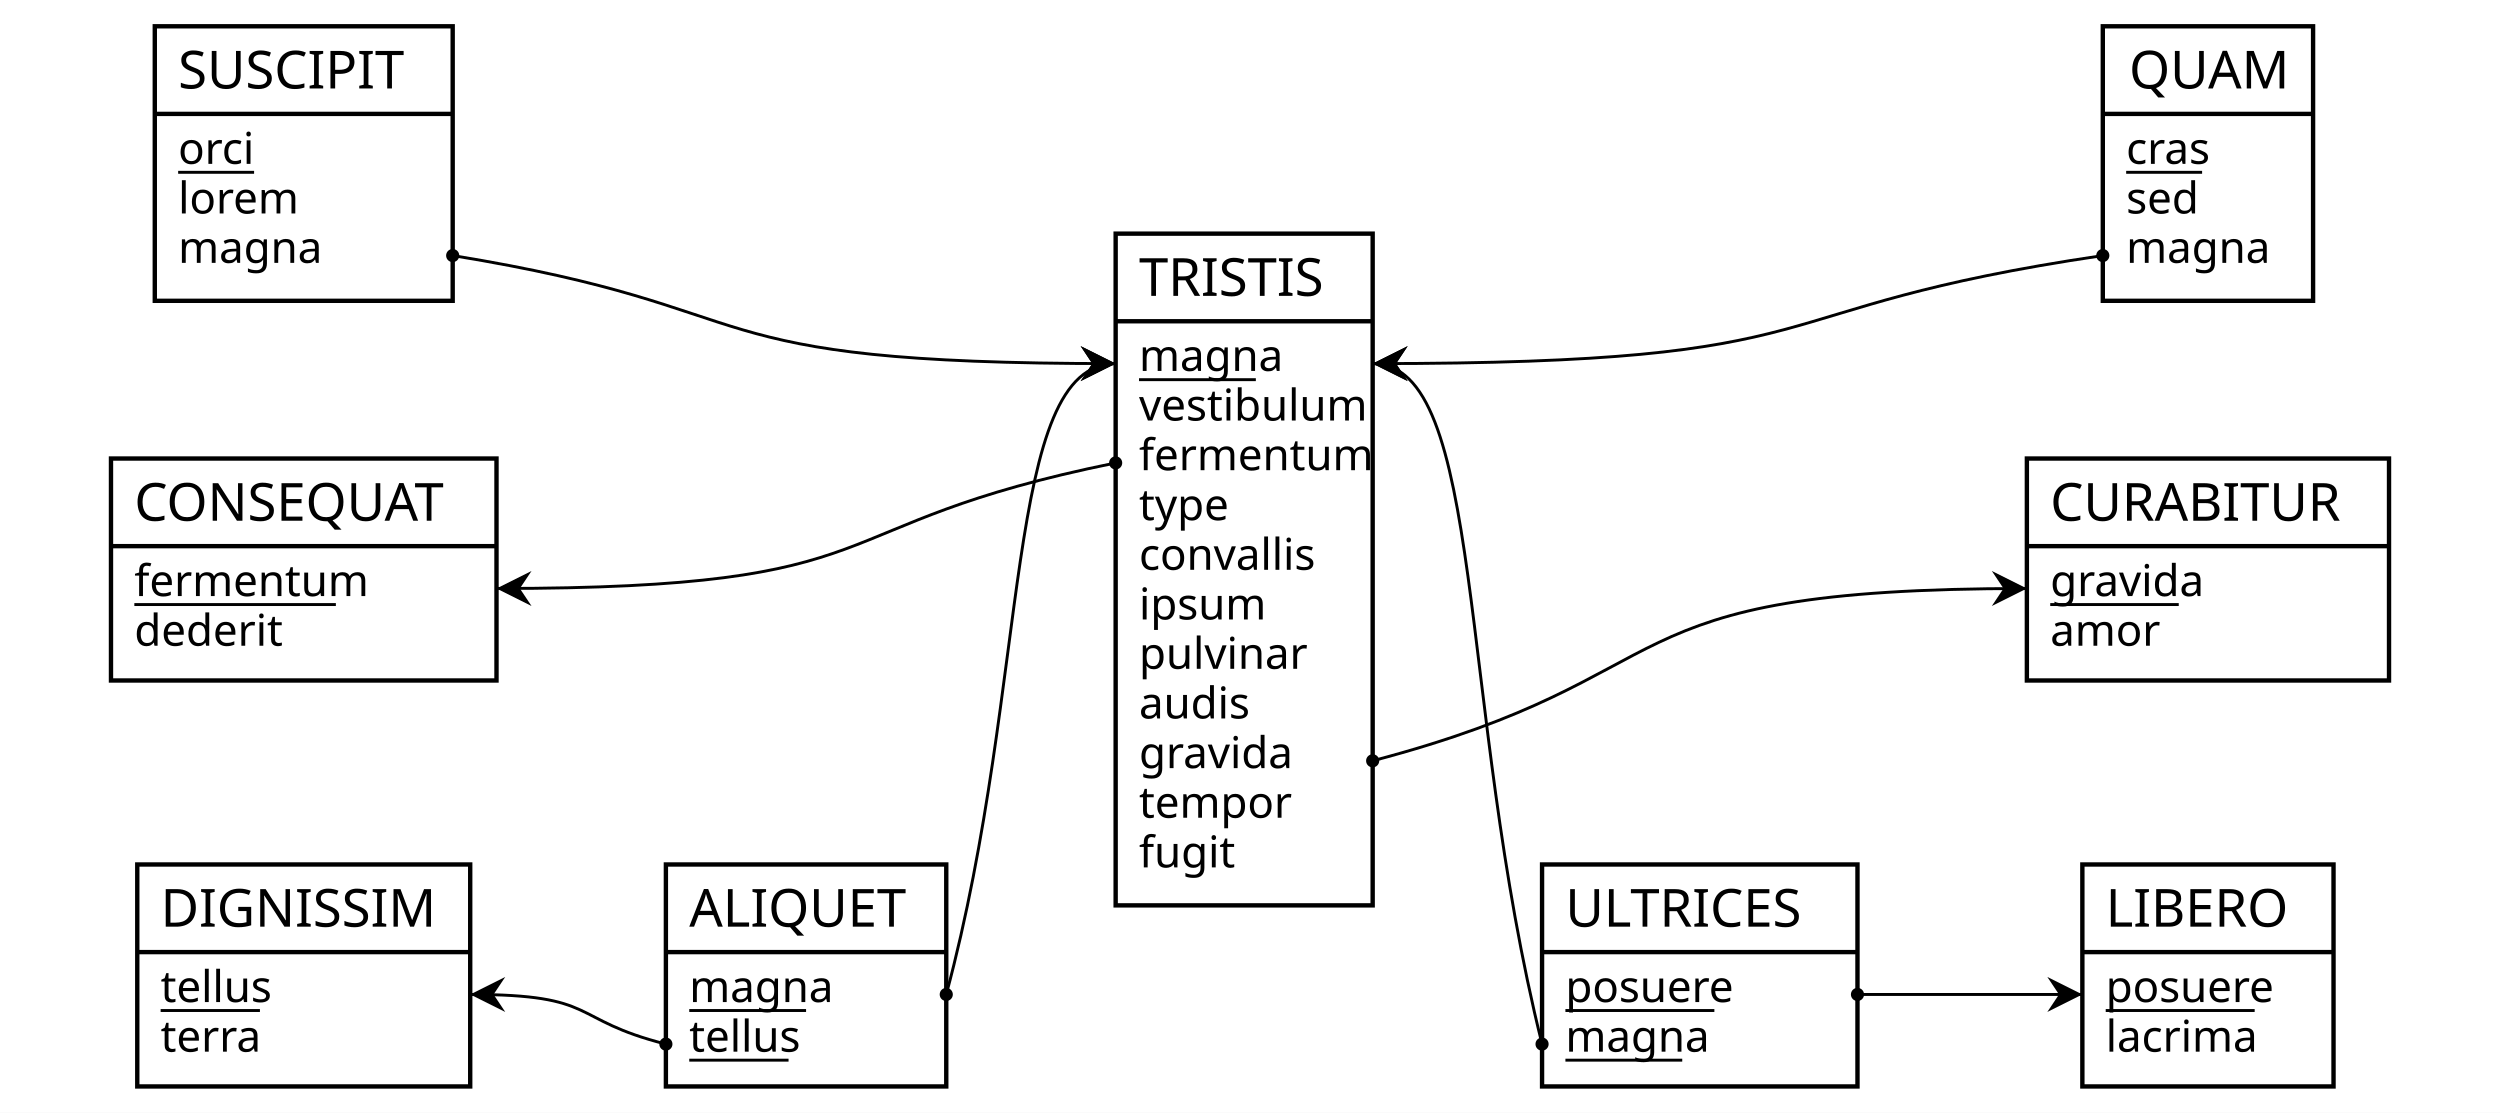
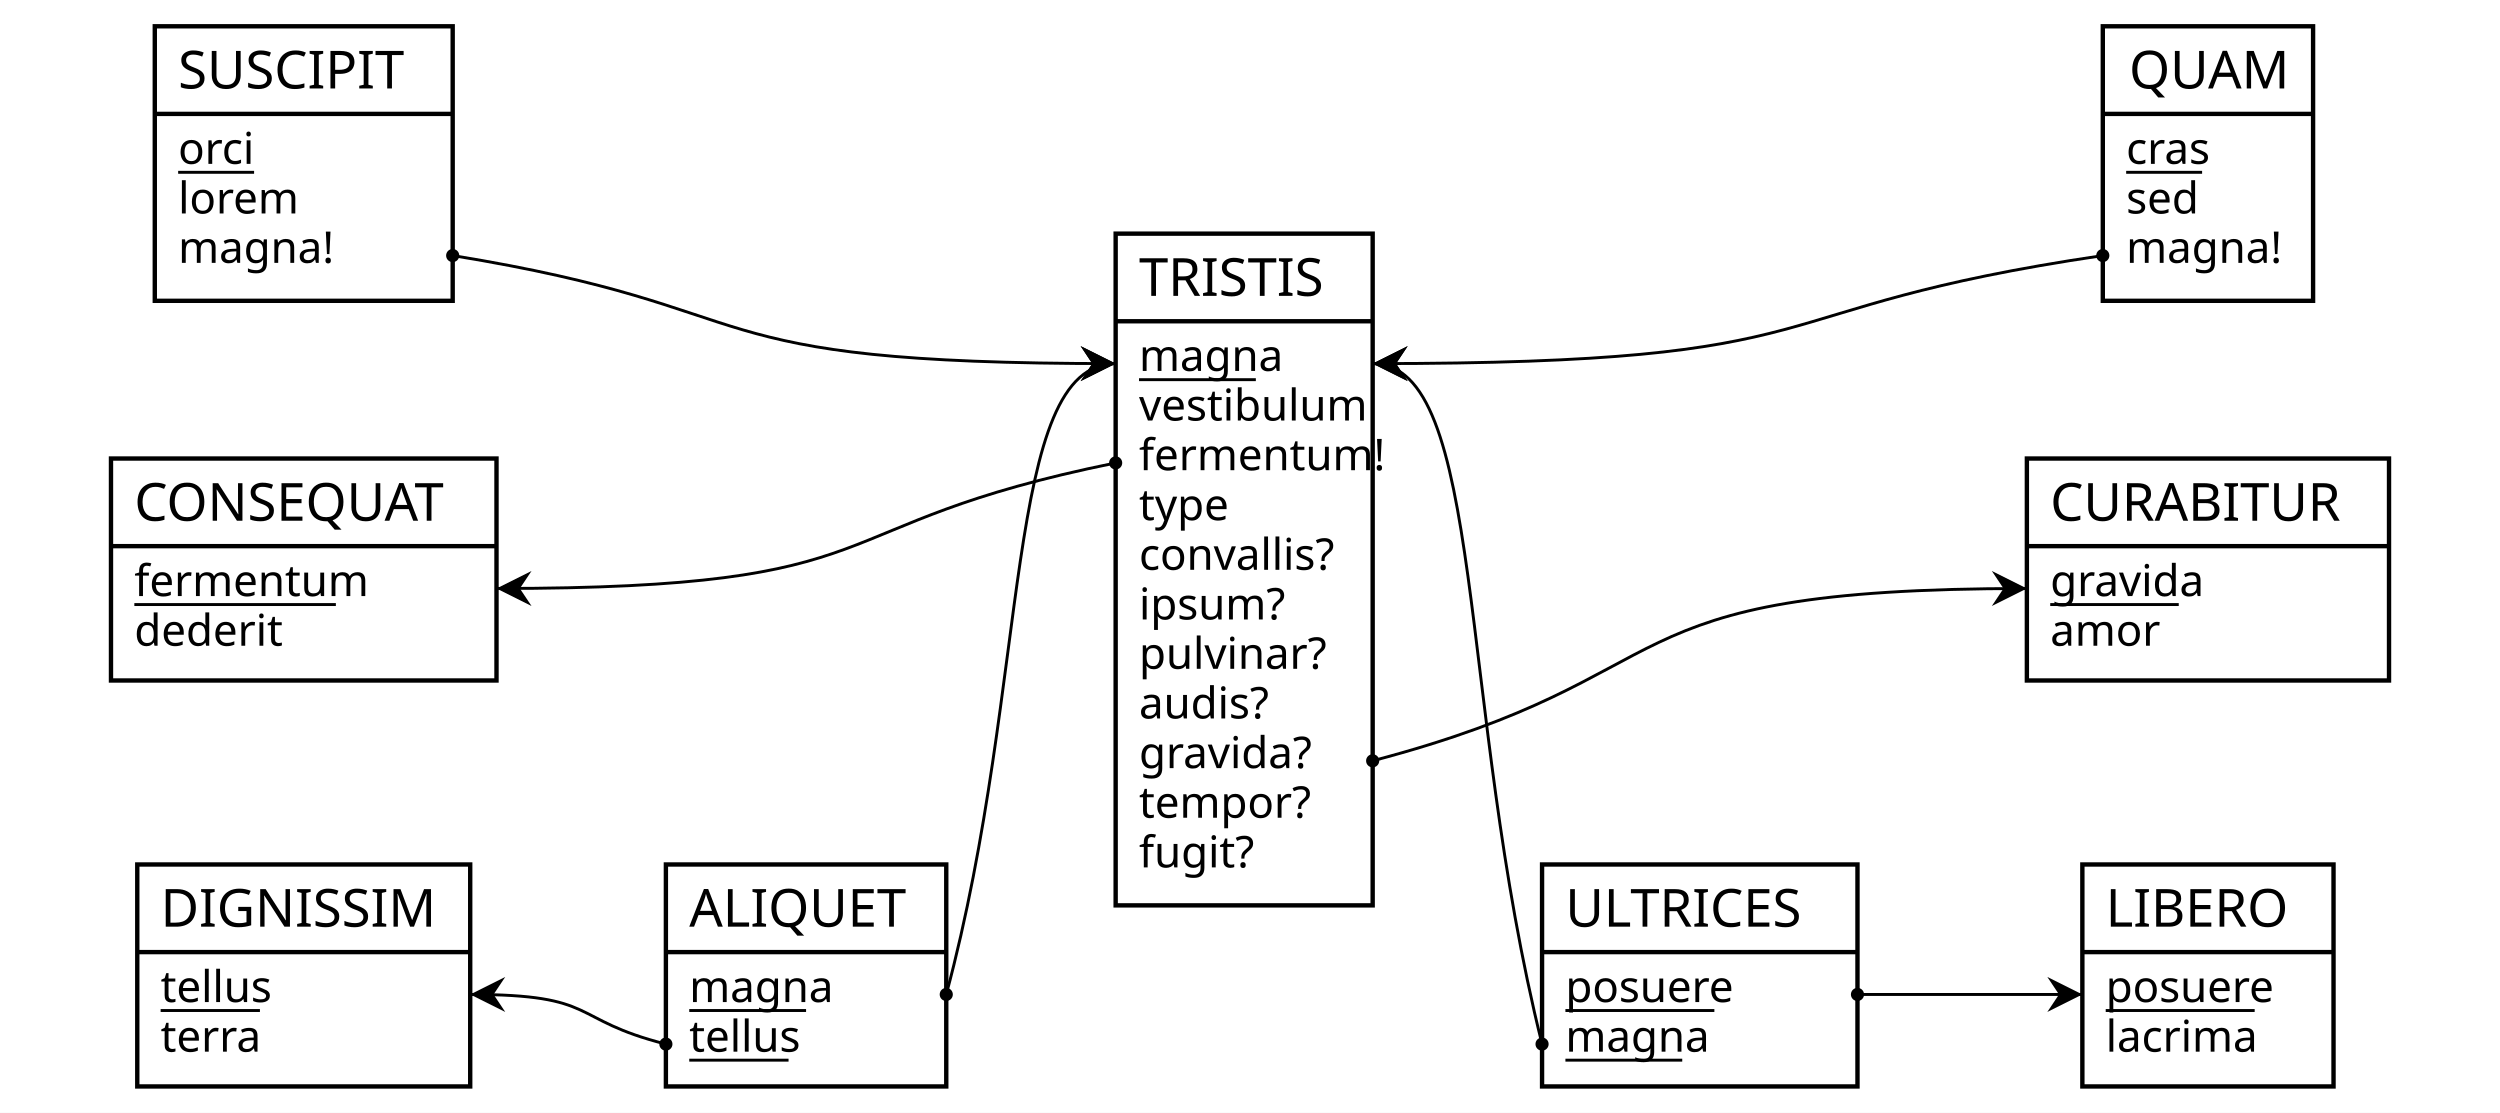
<svg xmlns="http://www.w3.org/2000/svg" width="856" height="381" viewBox="0 0 856 381">
  <rect id="frame" x="0" y="0" width="856" height="381" fill="#FFFFFF" stroke="none" stroke-width="0" />
  <g>
    <g>
      <rect x="53" y="9" width="102" height="30" fill="#FFFFFF" stroke="none" stroke-width="0" opacity="1" />
      <rect x="53" y="39" width="102" height="64" fill="#FFFFFF" stroke="none" stroke-width="0" opacity="1" />
      <rect x="53" y="9" width="102" height="94" fill="none" stroke="#000000" stroke-width="1.5" opacity="1" />
      <line x1="53" y1="39" x2="155" y2="39" stroke="#000000" stroke-width="1.5" />
    </g>
    <text x="61" y="30.3" fill="#000000" font-family="Copperplate" font-size="18">SUSCIPIT</text>
    <text x="61" y="56.1" fill="#000000" font-family="Gill Sans" font-size="15">orci</text>
    <line x1="61" y1="59" x2="87" y2="59" stroke="#000000" stroke-width="1" />
    <text x="61" y="73.1" fill="#000000" font-family="Gill Sans" font-size="15">lorem</text>
-     <text x="61" y="90" fill="#000000" font-family="Gill Sans" font-size="15">magna</text>
+     <text x="61" y="90" fill="#000000" font-family="Gill Sans" font-size="15">magna!</text>
  </g>
  <g>
    <g>
      <rect x="720" y="9" width="72" height="30" fill="#FFFFFF" stroke="none" stroke-width="0" opacity="1" />
      <rect x="720" y="39" width="72" height="64" fill="#FFFFFF" stroke="none" stroke-width="0" opacity="1" />
      <rect x="720" y="9" width="72" height="94" fill="none" stroke="#000000" stroke-width="1.5" opacity="1" />
      <line x1="720" y1="39" x2="792" y2="39" stroke="#000000" stroke-width="1.5" />
    </g>
    <text x="729" y="30.3" fill="#000000" font-family="Copperplate" font-size="18">QUAM</text>
    <text x="728" y="56.1" fill="#000000" font-family="Gill Sans" font-size="15">cras</text>
    <line x1="728" y1="59" x2="754" y2="59" stroke="#000000" stroke-width="1" />
    <text x="728" y="73.1" fill="#000000" font-family="Gill Sans" font-size="15">sed</text>
-     <text x="728" y="90" fill="#000000" font-family="Gill Sans" font-size="15">magna</text>
+     <text x="728" y="90" fill="#000000" font-family="Gill Sans" font-size="15">magna!</text>
  </g>
  <g>
    <g>
      <rect x="38" y="157" width="132" height="30" fill="#FFFFFF" stroke="none" stroke-width="0" opacity="1" />
      <rect x="38" y="187" width="132" height="46" fill="#FFFFFF" stroke="none" stroke-width="0" opacity="1" />
      <rect x="38" y="157" width="132" height="76" fill="none" stroke="#000000" stroke-width="1.5" opacity="1" />
      <line x1="38" y1="187" x2="170" y2="187" stroke="#000000" stroke-width="1.5" />
    </g>
    <text x="46" y="178.3" fill="#000000" font-family="Copperplate" font-size="18">CONSEQUAT</text>
    <text x="46" y="204.1" fill="#000000" font-family="Gill Sans" font-size="15">fermentum</text>
    <line x1="46" y1="207" x2="115" y2="207" stroke="#000000" stroke-width="1" />
    <text x="46" y="221.1" fill="#000000" font-family="Gill Sans" font-size="15">dederit</text>
  </g>
  <g>
    <g>
      <rect x="382" y="80" width="88" height="30" fill="#FFFFFF" stroke="none" stroke-width="0" opacity="1" />
      <rect x="382" y="110" width="88" height="200" fill="#FFFFFF" stroke="none" stroke-width="0" opacity="1" />
      <rect x="382" y="80" width="88" height="230" fill="none" stroke="#000000" stroke-width="1.5" opacity="1" />
      <line x1="382" y1="110" x2="470" y2="110" stroke="#000000" stroke-width="1.5" />
    </g>
    <text x="390" y="101.3" fill="#000000" font-family="Copperplate" font-size="18">TRISTIS</text>
    <text x="390" y="127" fill="#000000" font-family="Gill Sans" font-size="15">magna</text>
    <line x1="390" y1="130" x2="430" y2="130" stroke="#000000" stroke-width="1" />
    <text x="390" y="144" fill="#000000" font-family="Gill Sans" font-size="15">vestibulum</text>
-     <text x="390" y="161" fill="#000000" font-family="Gill Sans" font-size="15">fermentum</text>
+     <text x="390" y="161" fill="#000000" font-family="Gill Sans" font-size="15">fermentum!</text>
    <text x="390" y="178.1" fill="#000000" font-family="Gill Sans" font-size="15">type</text>
-     <text x="390" y="195.1" fill="#000000" font-family="Gill Sans" font-size="15">convallis</text>
-     <text x="390" y="212.1" fill="#000000" font-family="Gill Sans" font-size="15">ipsum</text>
-     <text x="390" y="229" fill="#000000" font-family="Gill Sans" font-size="15">pulvinar</text>
-     <text x="390" y="246" fill="#000000" font-family="Gill Sans" font-size="15">audis</text>
-     <text x="390" y="263" fill="#000000" font-family="Gill Sans" font-size="15">gravida</text>
-     <text x="390" y="280" fill="#000000" font-family="Gill Sans" font-size="15">tempor</text>
-     <text x="390" y="297" fill="#000000" font-family="Gill Sans" font-size="15">fugit</text>
+     <text x="390" y="195.1" fill="#000000" font-family="Gill Sans" font-size="15">convallis?</text>
+     <text x="390" y="212.1" fill="#000000" font-family="Gill Sans" font-size="15">ipsum?</text>
+     <text x="390" y="229" fill="#000000" font-family="Gill Sans" font-size="15">pulvinar?</text>
+     <text x="390" y="246" fill="#000000" font-family="Gill Sans" font-size="15">audis?</text>
+     <text x="390" y="263" fill="#000000" font-family="Gill Sans" font-size="15">gravida?</text>
+     <text x="390" y="280" fill="#000000" font-family="Gill Sans" font-size="15">tempor?</text>
+     <text x="390" y="297" fill="#000000" font-family="Gill Sans" font-size="15">fugit?</text>
  </g>
  <g>
    <g>
      <rect x="694" y="157" width="124" height="30" fill="#FFFFFF" stroke="none" stroke-width="0" opacity="1" />
      <rect x="694" y="187" width="124" height="46" fill="#FFFFFF" stroke="none" stroke-width="0" opacity="1" />
      <rect x="694" y="157" width="124" height="76" fill="none" stroke="#000000" stroke-width="1.5" opacity="1" />
      <line x1="694" y1="187" x2="818" y2="187" stroke="#000000" stroke-width="1.5" />
    </g>
    <text x="702" y="178.3" fill="#000000" font-family="Copperplate" font-size="18">CURABITUR</text>
    <text x="702" y="204.1" fill="#000000" font-family="Gill Sans" font-size="15">gravida</text>
    <line x1="702" y1="207" x2="746" y2="207" stroke="#000000" stroke-width="1" />
    <text x="702" y="221.1" fill="#000000" font-family="Gill Sans" font-size="15">amor</text>
  </g>
  <g>
    <g>
      <rect x="47" y="296" width="114" height="30" fill="#FFFFFF" stroke="none" stroke-width="0" opacity="1" />
      <rect x="47" y="326" width="114" height="46" fill="#FFFFFF" stroke="none" stroke-width="0" opacity="1" />
      <rect x="47" y="296" width="114" height="76" fill="none" stroke="#000000" stroke-width="1.5" opacity="1" />
      <line x1="47" y1="326" x2="161" y2="326" stroke="#000000" stroke-width="1.5" />
    </g>
    <text x="55" y="317.3" fill="#000000" font-family="Copperplate" font-size="18">DIGNISSIM</text>
    <text x="55" y="343.1" fill="#000000" font-family="Gill Sans" font-size="15">tellus</text>
    <line x1="55" y1="346" x2="89" y2="346" stroke="#000000" stroke-width="1" />
    <text x="55" y="360.1" fill="#000000" font-family="Gill Sans" font-size="15">terra</text>
  </g>
  <g>
    <g>
      <rect x="228" y="296" width="96" height="30" fill="#FFFFFF" stroke="none" stroke-width="0" opacity="1" />
      <rect x="228" y="326" width="96" height="46" fill="#FFFFFF" stroke="none" stroke-width="0" opacity="1" />
      <rect x="228" y="296" width="96" height="76" fill="none" stroke="#000000" stroke-width="1.5" opacity="1" />
      <line x1="228" y1="326" x2="324" y2="326" stroke="#000000" stroke-width="1.5" />
    </g>
    <text x="236" y="317.3" fill="#000000" font-family="Copperplate" font-size="18">ALIQUET</text>
    <text x="236" y="343.1" fill="#000000" font-family="Gill Sans" font-size="15">magna</text>
    <line x1="236" y1="346" x2="276" y2="346" stroke="#000000" stroke-width="1" />
    <text x="236" y="360.1" fill="#000000" font-family="Gill Sans" font-size="15">tellus</text>
    <line x1="236" y1="363" x2="270" y2="363" stroke="#000000" stroke-width="1" />
  </g>
  <g>
    <g>
      <rect x="528" y="296" width="108" height="30" fill="#FFFFFF" stroke="none" stroke-width="0" opacity="1" />
      <rect x="528" y="326" width="108" height="46" fill="#FFFFFF" stroke="none" stroke-width="0" opacity="1" />
      <rect x="528" y="296" width="108" height="76" fill="none" stroke="#000000" stroke-width="1.5" opacity="1" />
      <line x1="528" y1="326" x2="636" y2="326" stroke="#000000" stroke-width="1.5" />
    </g>
    <text x="536" y="317.3" fill="#000000" font-family="Copperplate" font-size="18">ULTRICES</text>
    <text x="536" y="343.1" fill="#000000" font-family="Gill Sans" font-size="15">posuere</text>
    <line x1="536" y1="346" x2="587" y2="346" stroke="#000000" stroke-width="1" />
    <text x="536" y="360.1" fill="#000000" font-family="Gill Sans" font-size="15">magna</text>
    <line x1="536" y1="363" x2="576" y2="363" stroke="#000000" stroke-width="1" />
  </g>
  <g>
    <g>
      <rect x="713" y="296" width="86" height="30" fill="#FFFFFF" stroke="none" stroke-width="0" opacity="1" />
      <rect x="713" y="326" width="86" height="46" fill="#FFFFFF" stroke="none" stroke-width="0" opacity="1" />
      <rect x="713" y="296" width="86" height="76" fill="none" stroke="#000000" stroke-width="1.5" opacity="1" />
      <line x1="713" y1="326" x2="799" y2="326" stroke="#000000" stroke-width="1.5" />
    </g>
    <text x="721" y="317.3" fill="#000000" font-family="Copperplate" font-size="18">LIBERO</text>
    <text x="721" y="343.1" fill="#000000" font-family="Gill Sans" font-size="15">posuere</text>
    <line x1="721" y1="346" x2="772" y2="346" stroke="#000000" stroke-width="1" />
    <text x="721" y="360.1" fill="#000000" font-family="Gill Sans" font-size="15">lacrima</text>
  </g>
  <path d="M155 87.5 C268.5 106 230.67 124.5 382 124.5" fill="none" stroke="#000000" stroke-width="1" />
  <polygon points="382 124.5 370 130.5 374 124.5 370 118.5" fill="#000000" stroke-width="0" />
  <circle cx="155" cy="87.5" r="1.5" stroke="#000000" stroke-width="1.5" fill="#000000" />
  <path d="M720 87.5 C595 106 636.67 124.5 470 124.5" fill="none" stroke="#000000" stroke-width="1" />
  <polygon points="470 124.5 482 118.5 478 124.5 482 130.5" fill="#000000" stroke-width="0" />
  <circle cx="720" cy="87.5" r="1.5" stroke="#000000" stroke-width="1.5" fill="#000000" />
  <path d="M382 158.5 C276 180 311.33 201.5 170 201.5" fill="none" stroke="#000000" stroke-width="1" />
  <polygon points="170 201.5 182 195.5 178 201.5 182 207.5" fill="#000000" stroke-width="0" />
  <circle cx="382" cy="158.5" r="1.5" stroke="#000000" stroke-width="1.5" fill="#000000" />
  <path d="M470 260.5 C582 231 544.67 201.5 694 201.5" fill="none" stroke="#000000" stroke-width="1" />
  <polygon points="694 201.5 682 207.5 686 201.5 682 195.5" fill="#000000" stroke-width="0" />
  <circle cx="470" cy="260.5" r="1.5" stroke="#000000" stroke-width="1.5" fill="#000000" />
  <path d="M324 340.5 C353 232.5 343.33 124.5 382 124.5" fill="none" stroke="#000000" stroke-width="1" />
  <polygon points="382 124.5 370 130.5 374 124.5 370 118.5" fill="#000000" stroke-width="0" />
  <circle cx="324" cy="340.5" r="1.5" stroke="#000000" stroke-width="1.5" fill="#000000" />
  <path d="M228 357.5 C194.5 349 205.67 340.5 161 340.5" fill="none" stroke="#000000" stroke-width="1" />
  <polygon points="161 340.5 173 334.5 169 340.5 173 346.5" fill="#000000" stroke-width="0" />
  <circle cx="228" cy="357.5" r="1.5" stroke="#000000" stroke-width="1.5" fill="#000000" />
  <path d="M636 340.5 C674.5 340.5 661.67 340.5 713 340.5" fill="none" stroke="#000000" stroke-width="1" />
  <polygon points="713 340.5 701 346.5 705 340.5 701 334.5" fill="#000000" stroke-width="0" />
  <circle cx="636" cy="340.5" r="1.5" stroke="#000000" stroke-width="1.5" fill="#000000" />
  <path d="M528 357.5 C499 241 508.67 124.5 470 124.5" fill="none" stroke="#000000" stroke-width="1" />
  <polygon points="470 124.5 482 118.5 478 124.5 482 130.5" fill="#000000" stroke-width="0" />
  <circle cx="528" cy="357.5" r="1.5" stroke="#000000" stroke-width="1.5" fill="#000000" />
</svg>
